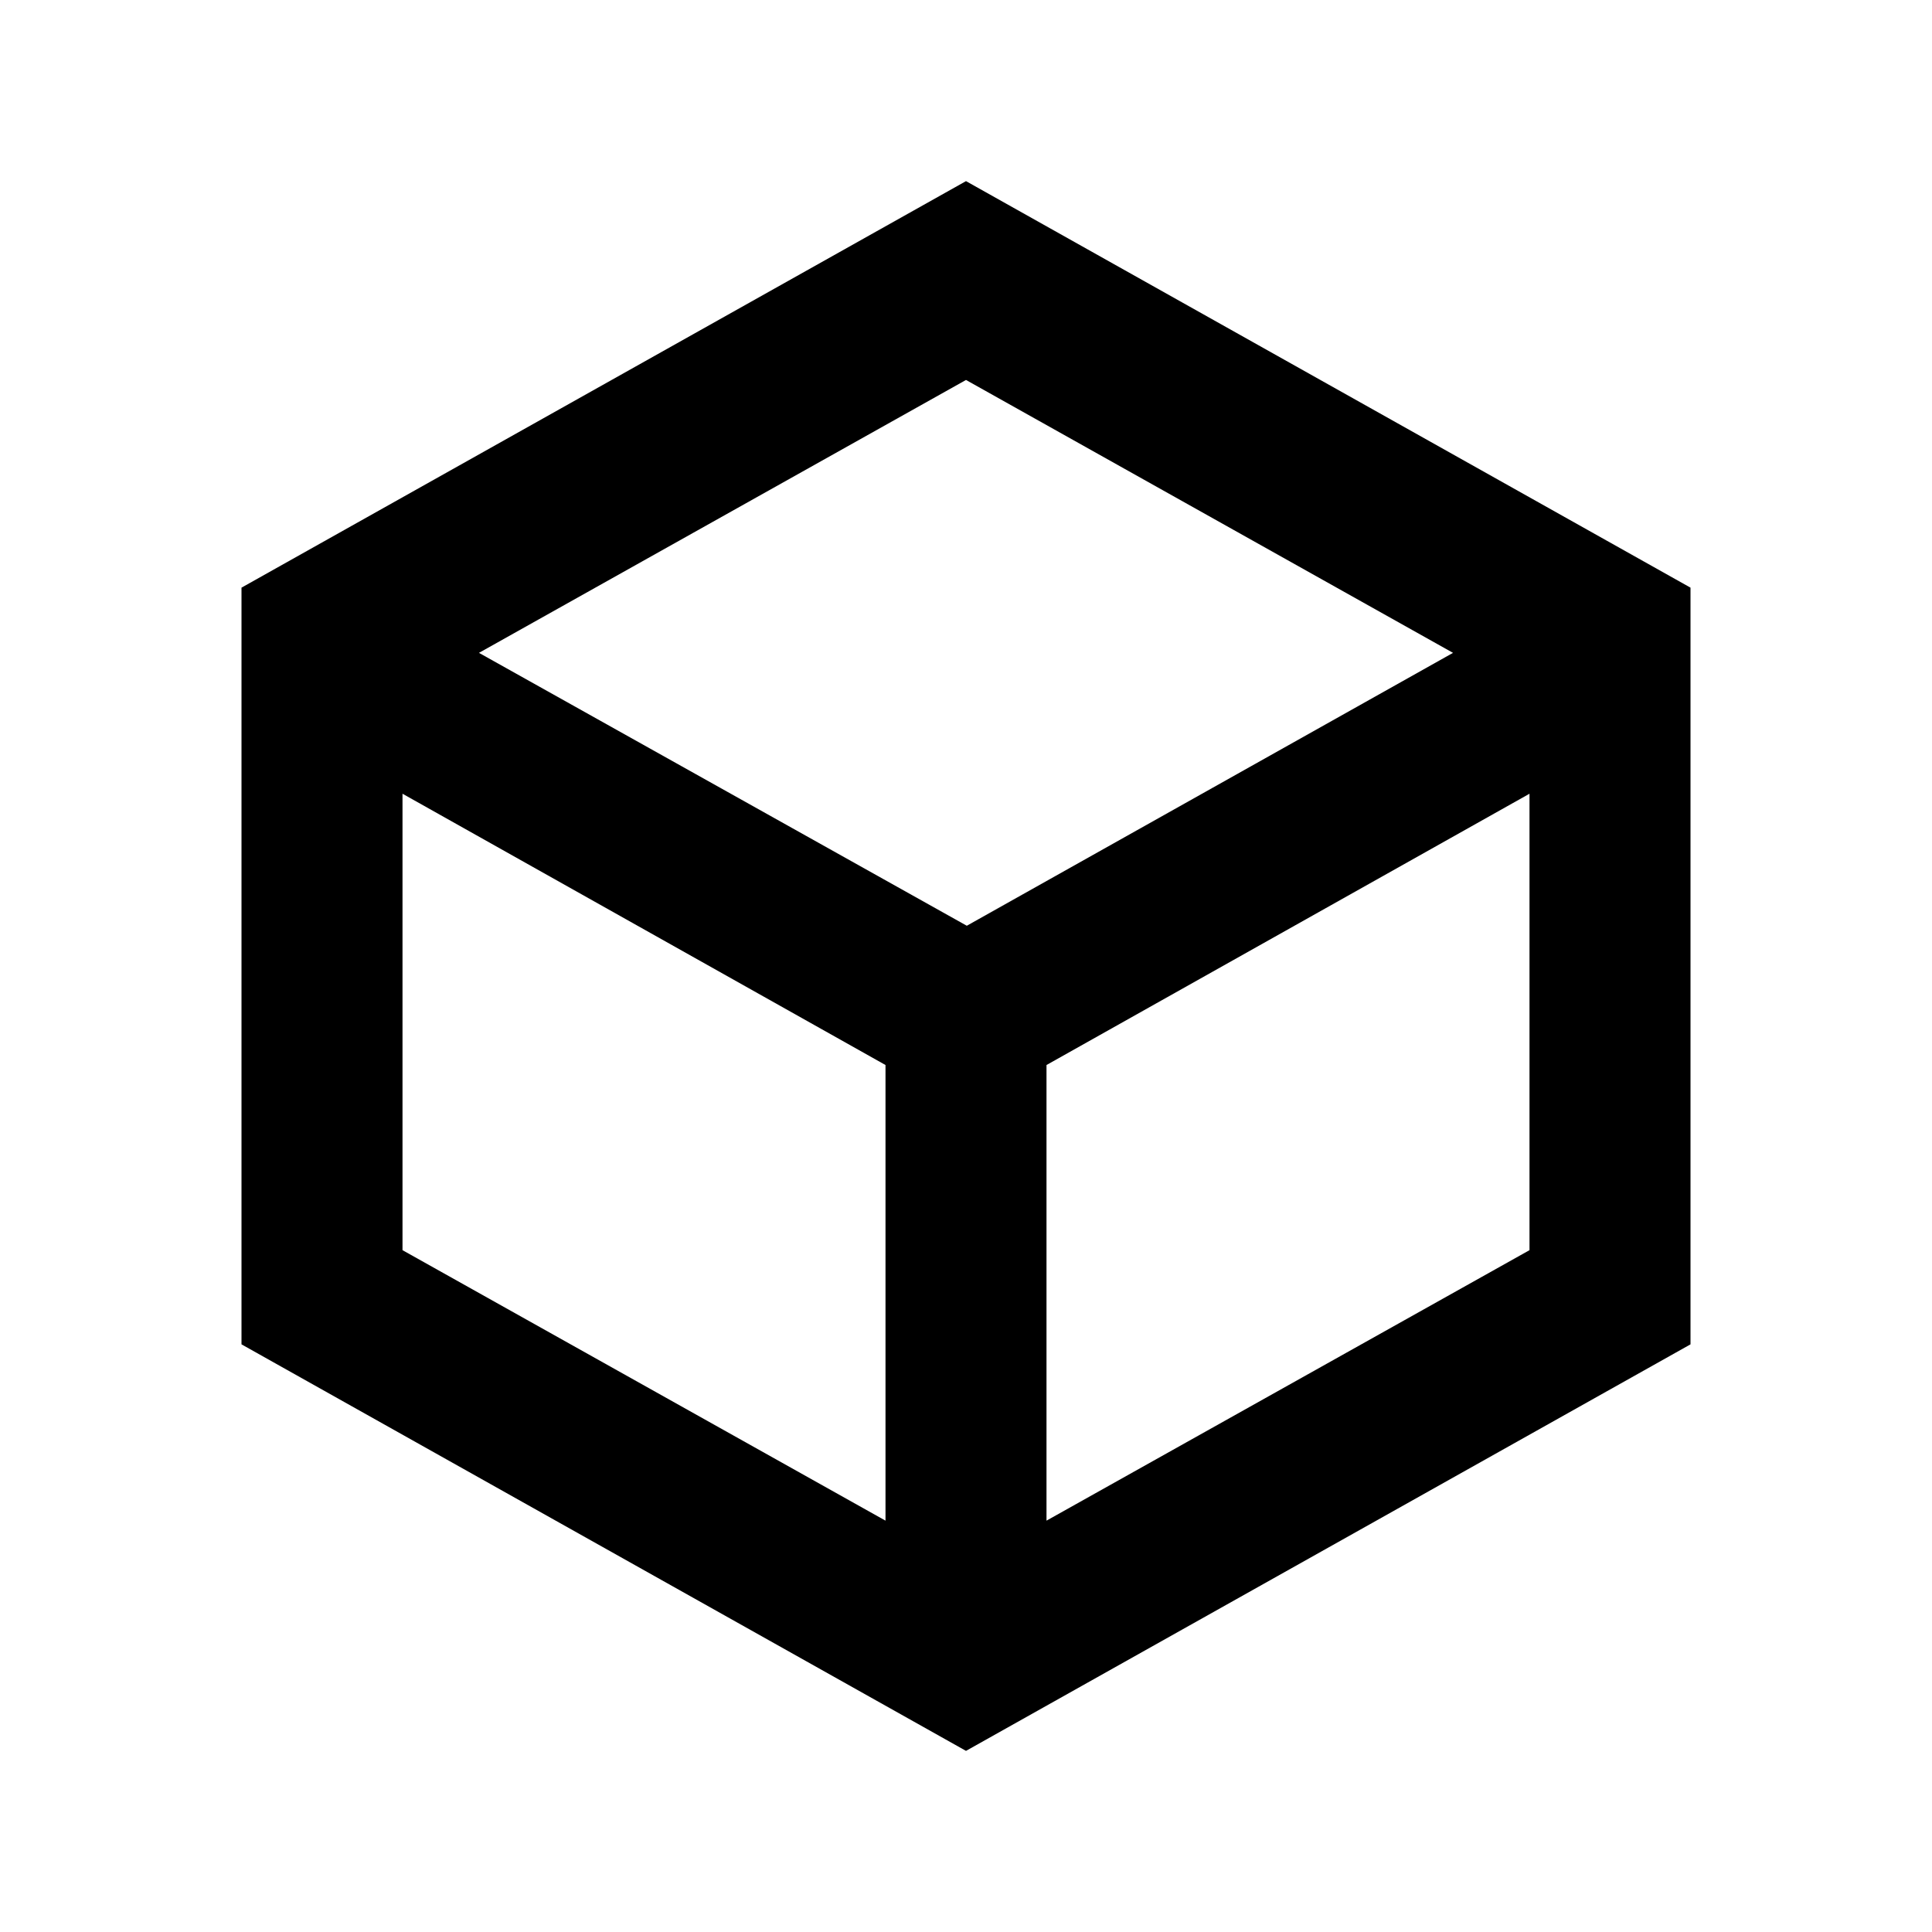
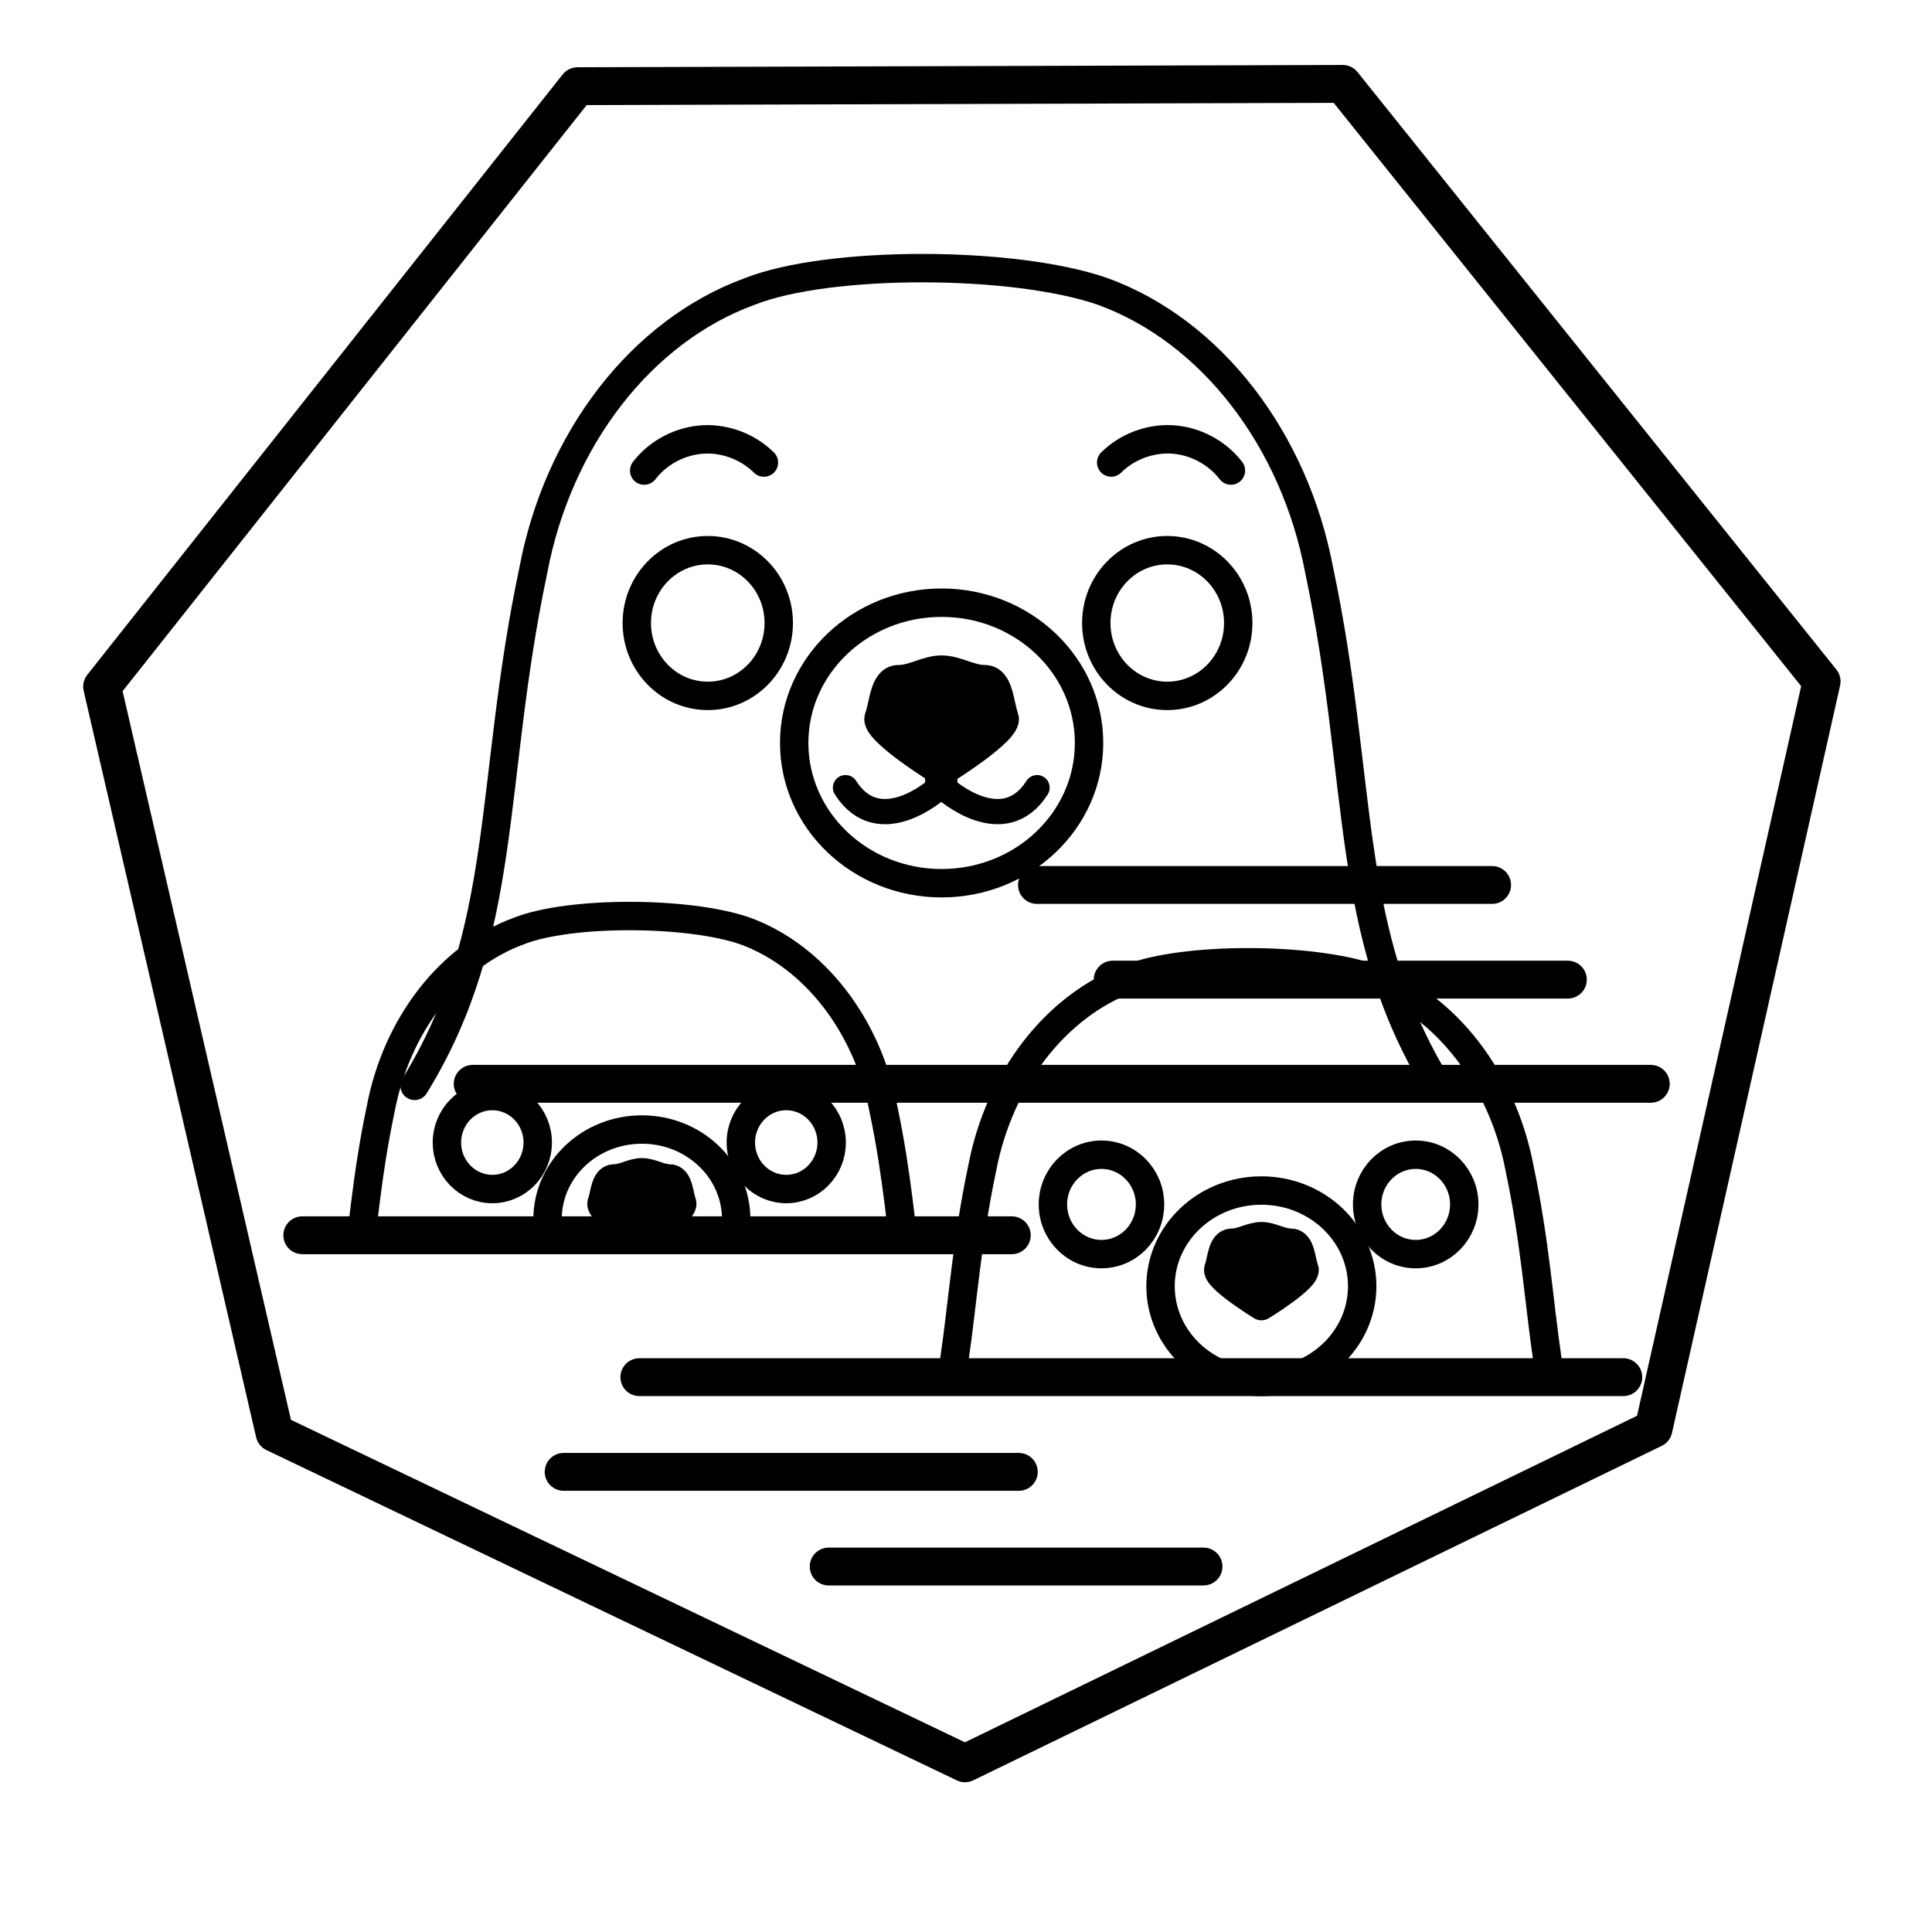
- <svg xmlns="http://www.w3.org/2000/svg" viewBox="0 0 24 24" aria-hidden="true">
-   <path fill="currentColor" d="M12 2.25 21 7.3v9.4l-9 5.05-9-5.05V7.3l9-5.05ZM5 9.86v5.67l6 3.36v-5.66L5 9.86Zm8 9.03 6-3.36V9.86l-6 3.37v5.66Zm-.99-7.39 6.04-3.39L12 4.72 5.95 8.11l6.06 3.39Z" />
+ <svg xmlns="http://www.w3.org/2000/svg" viewBox="935 -26 54 54" aria-hidden="true">
+   <defs>
+     <clipPath id="podman-small-seal">
+       <rect x="934.657" y="-1.484" width="26.194" height="12.832" />
+     </clipPath>
+   </defs>
+   <g fill="none" stroke="currentColor" stroke-width="1.058" stroke-linecap="round" stroke-linejoin="round">
+     <path d="m 961.972,23.285 -19.298,-9.233 -4.82,-20.862 13.287,-16.781 21.389,-0.064 13.385,16.701 -4.699,20.89 z" />
+     <path d="m 963.983,-1.265 h 12.722 m -10.605,2.646 h 12.722" />
+     <g transform="matrix(1.150046,0,0,1.151009,-143.9252,0.4390823)" stroke-width="0.69">
+       <path d="m 973.104,3.398 c -2.308,-3.743 -1.791,-7.353 -2.883,-12.51 -0.599,-3.186 -2.621,-5.815 -5.254,-6.778 -2.172,-0.758 -6.683,-0.76 -8.595,0 -2.633,0.963 -4.655,3.592 -5.254,6.778 -1.092,5.158 -0.575,8.768 -2.883,12.51" />
+       <ellipse cx="961.043" cy="-4.929" rx="3.583" ry="3.406" />
+       <ellipse cx="966.527" cy="-7.841" rx="1.725" ry="1.769" />
+       <ellipse cx="955.36" cy="-7.841" rx="1.725" ry="1.769" />
+       <path d="m 968.074,-11.544 c -0.345,-0.448 -0.893,-0.733 -1.458,-0.757 -0.533,-0.023 -1.073,0.186 -1.452,0.562 m -11.35,0.196 c 0.345,-0.448 0.893,-0.733 1.458,-0.757 0.533,-0.023 1.073,0.186 1.452,0.562" />
+       <path fill="currentColor" d="m 962.572,-5.544 c -0.12,-0.311 -0.12,-0.933 -0.481,-0.933 -0.36,0 -0.694,-0.233 -1.048,-0.233 -0.355,0 -0.688,0.233 -1.048,0.233 -0.36,0 -0.36,0.622 -0.481,0.933 -0.12,0.311 1.529,1.322 1.529,1.322 0,0 1.649,-1.011 1.529,-1.322 z" />
+       <g transform="matrix(0.887899,0,0,0.887899,106.6124,-0.4411792)">
+         <path d="m 962.306,-5.783 0.099,1.984 c 0,0 1.588,1.422 2.514,-0.033 m -2.631,-1.951 -0.099,1.984 c 0,0 -1.588,1.422 -2.514,-0.033" />
+       </g>
+     </g>
+     <path d="m 948.212,4.293 h 32.928" />
+     <g transform="matrix(0.8304849,0,0,0.8304849,164.5504,-1.423795)" clip-path="url(#podman-small-seal)" stroke-width="0.956">
+       <path d="m 958.316,13.737 c -0.262,-1.782 -0.389,-3.721 -0.873,-6.002 -0.531,-2.817 -2.322,-5.143 -4.654,-5.995 -1.924,-0.67 -5.92,-0.672 -7.613,0 -2.332,0.851 -4.123,3.177 -4.654,5.995 -0.483,2.281 -0.611,4.22 -0.873,6.002" />
+       <ellipse cx="949.313" cy="11.435" rx="3.174" ry="3.013" />
+       <ellipse cx="954.172" cy="8.86" rx="1.528" ry="1.565" />
+       <ellipse cx="944.28" cy="8.86" rx="1.528" ry="1.565" />
+       <path fill="currentColor" d="m 950.668,10.892 c -0.106,-0.275 -0.106,-0.825 -0.426,-0.825 -0.319,0 -0.615,-0.206 -0.929,-0.206 -0.314,0 -0.609,0.206 -0.929,0.206 -0.319,0 -0.319,0.55 -0.426,0.825 -0.106,0.275 1.354,1.169 1.354,1.169 0,0 1.461,-0.894 1.354,-1.169 z" />
+     </g>
+     <path d="m 943.449,8.526 h 19.831 m -10.41,3.966 h 27.502" />
+     <g transform="translate(0.780454,0.8837098)" stroke-width="0.794">
+       <path d="m 977.469,11.111 c -0.233,-1.582 -0.346,-3.304 -0.775,-5.329 -0.471,-2.502 -2.062,-4.567 -4.132,-5.323 -1.708,-0.595 -5.256,-0.597 -6.76,0 -2.071,0.756 -3.661,2.821 -4.132,5.323 -0.429,2.025 -0.542,3.747 -0.775,5.329" />
+       <ellipse cx="969.475" cy="9.067" rx="2.818" ry="2.675" />
+       <ellipse cx="973.789" cy="6.78" rx="1.357" ry="1.389" />
+       <ellipse cx="965.006" cy="6.78" rx="1.357" ry="1.389" />
+       <path fill="currentColor" d="m 970.678,8.584 c -0.095,-0.244 -0.095,-0.733 -0.378,-0.733 -0.284,0 -0.546,-0.183 -0.824,-0.183 -0.279,0 -0.541,0.183 -0.824,0.183 -0.284,0 -0.284,0.488 -0.378,0.733 -0.095,0.244 1.203,1.038 1.203,1.038 0,0 1.297,-0.794 1.202,-1.038 z" />
+     </g>
+     <path d="m 950.754,15.139 h 12.722 m -5.314,2.646 h 10.477" />
+   </g>
</svg>
